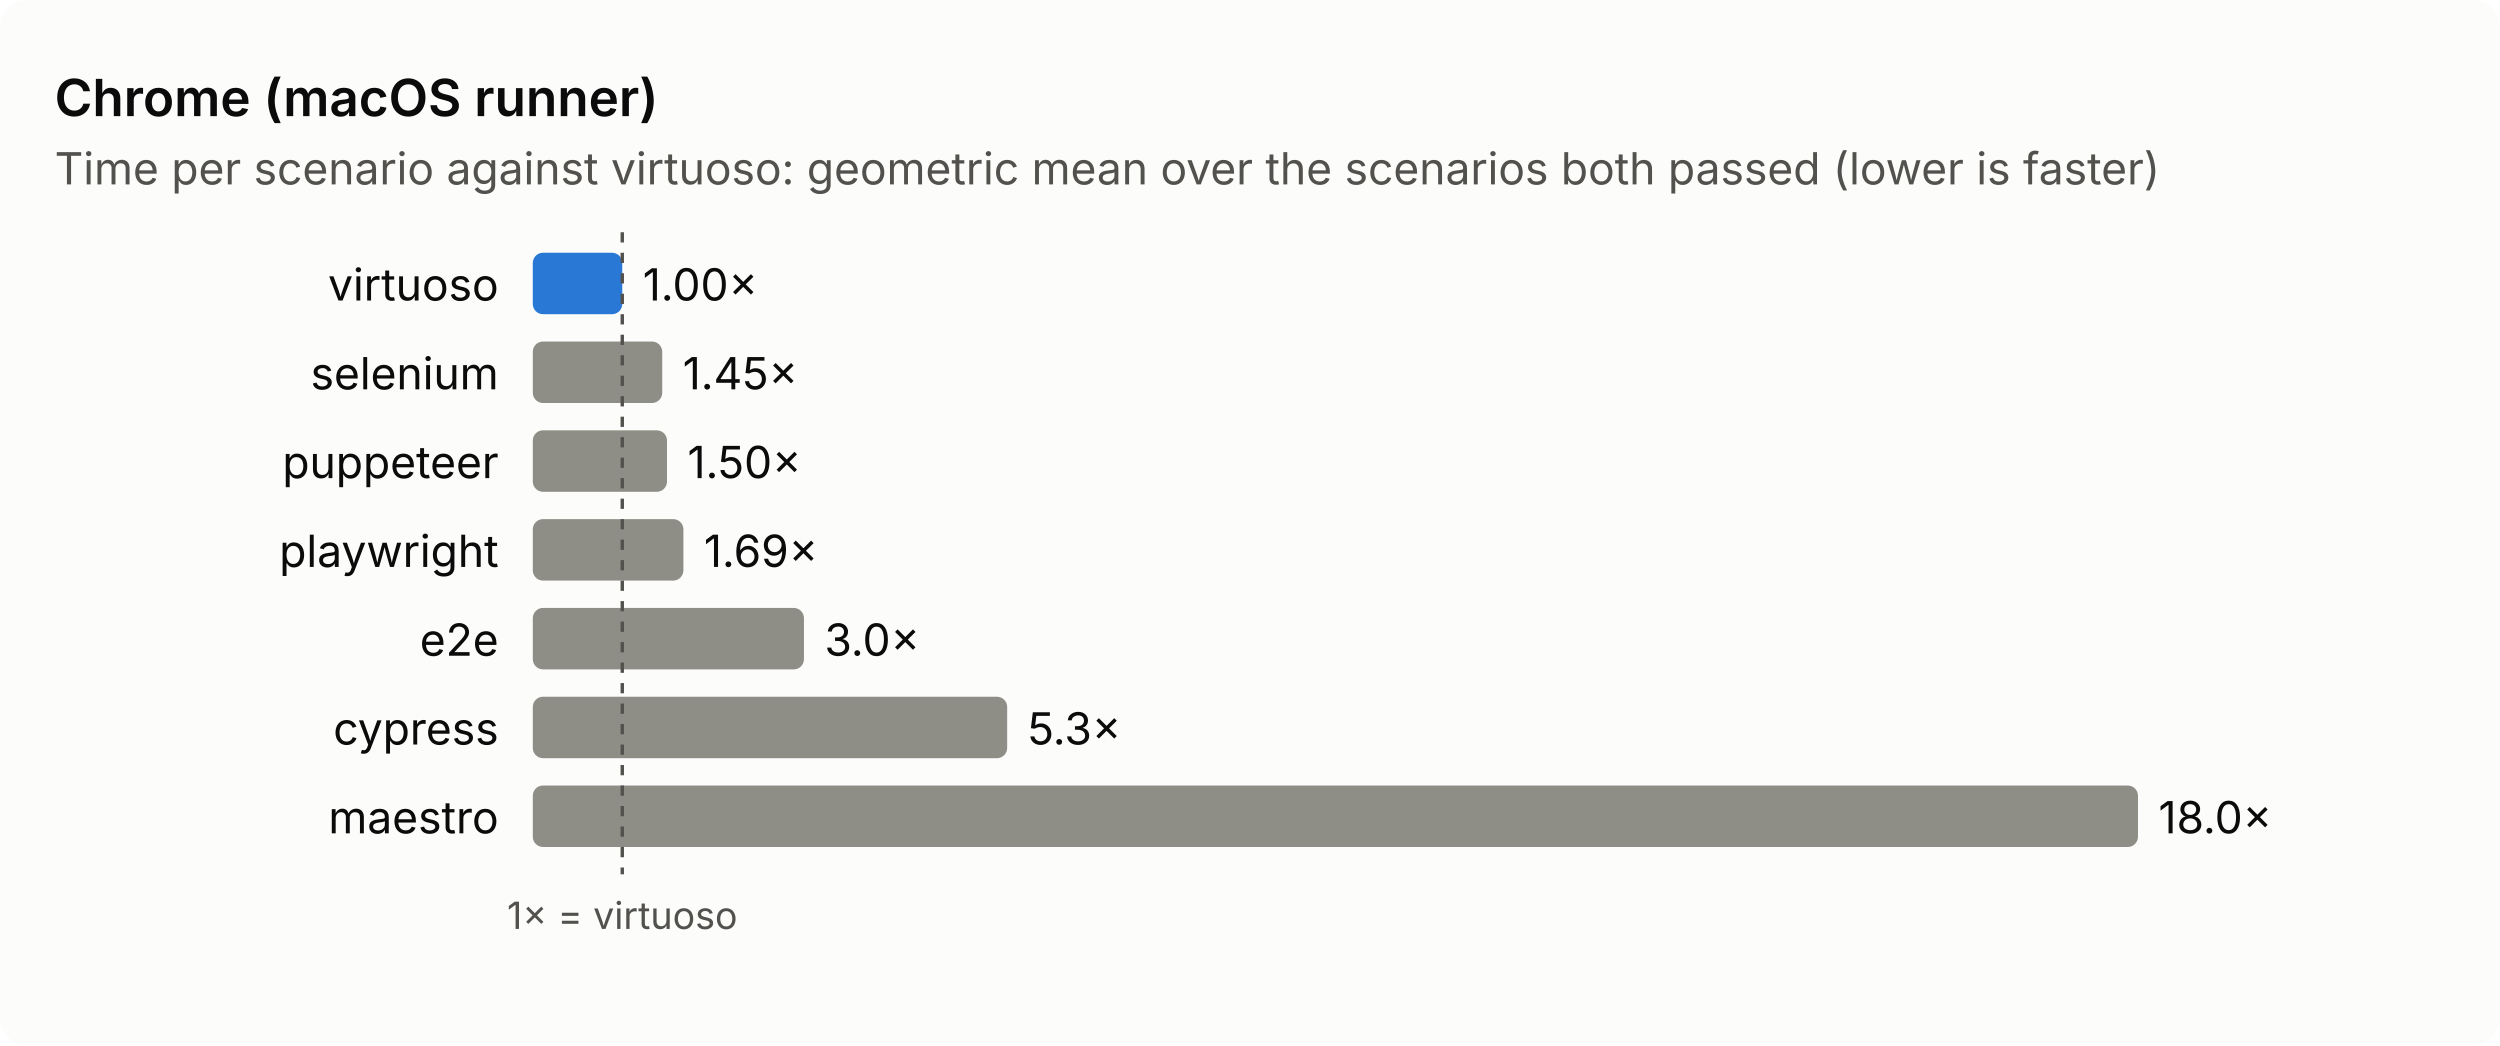
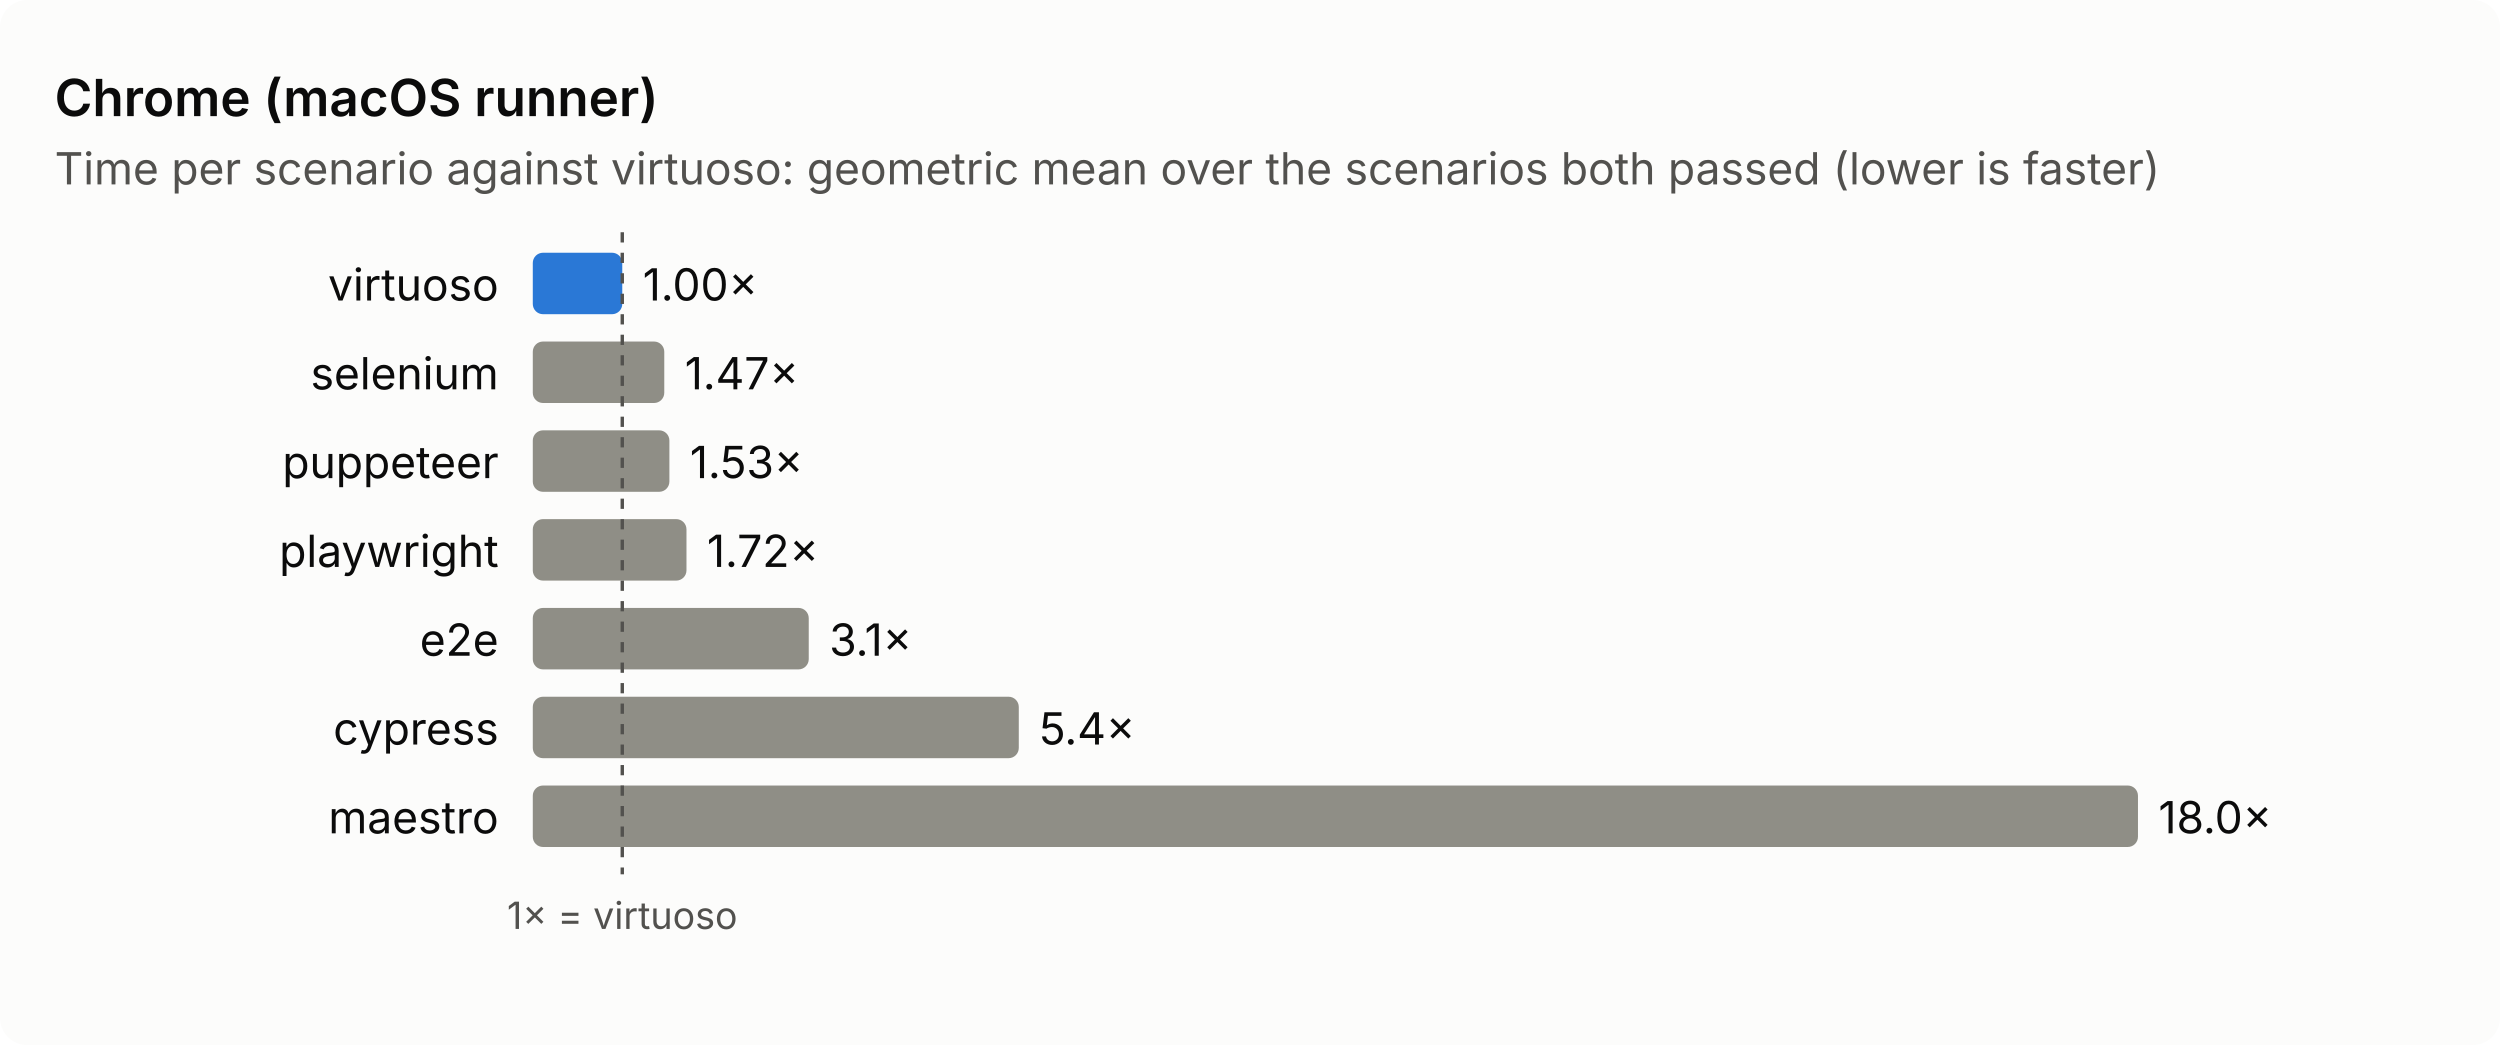
<svg xmlns="http://www.w3.org/2000/svg" viewBox="0 0 732 306" width="732" height="306" role="img" aria-label="Chrome (macOS runner): time per scenario against virtuoso">
  <style>text{font:13px system-ui,-apple-system,'Segoe UI',sans-serif;fill:#0b0b0b}.sub,.axis{fill:#52514e}.axis{font-size:11px}.title{font-size:15px;font-weight:600}.bg{fill:#fcfcfb}.bar{fill:#8f8e86}.base{fill:#2a78d6}.ref{stroke:#52514e;stroke-dasharray:3 3}@media (prefers-color-scheme: dark){.bg{fill:#1a1a19}text{fill:#f0efec}.sub,.axis{fill:#c3c2b7}.base{fill:#3987e5}.ref{stroke:#c3c2b7}}</style>
  <rect class="bg" width="732" height="306" rx="8" />
  <text class="title" x="16" y="34.0">Chrome (macOS runner)</text>
  <text class="sub" x="16" y="54.0">Time per scenario against virtuoso: geometric mean over the scenarios both passed (lower is faster)</text>
  <text x="146.0" y="88.0" text-anchor="end">virtuoso</text>
  <rect class="bar base" x="156" y="74.0" width="26.2" height="18" rx="3" />
  <text x="188.2" y="88.0">1.00×</text>
  <text x="146.0" y="114.0" text-anchor="end">selenium</text>
-   <rect class="bar" x="156" y="100.0" width="37.9" height="18" rx="3" />
-   <text x="199.9" y="114.0">1.45×</text>
+   <rect class="bar" x="156" y="100.0" width="38.5" height="18" rx="3" />
+   <text x="200.5" y="114.0">1.47×</text>
  <text x="146.0" y="140.0" text-anchor="end">puppeteer</text>
-   <rect class="bar" x="156" y="126.0" width="39.3" height="18" rx="3" />
-   <text x="201.3" y="140.0">1.50×</text>
+   <rect class="bar" x="156" y="126.0" width="40.0" height="18" rx="3" />
+   <text x="202.0" y="140.0">1.53×</text>
  <text x="146.0" y="166.0" text-anchor="end">playwright</text>
-   <rect class="bar" x="156" y="152.0" width="44.1" height="18" rx="3" />
-   <text x="206.1" y="166.0">1.69×</text>
+   <rect class="bar" x="156" y="152.0" width="45.0" height="18" rx="3" />
+   <text x="207.0" y="166.0">1.72×</text>
  <text x="146.0" y="192.0" text-anchor="end">e2e</text>
-   <rect class="bar" x="156" y="178.0" width="79.4" height="18" rx="3" />
-   <text x="241.4" y="192.0">3.0×</text>
+   <rect class="bar" x="156" y="178.0" width="80.8" height="18" rx="3" />
+   <text x="242.8" y="192.0">3.1×</text>
  <text x="146.0" y="218.0" text-anchor="end">cypress</text>
-   <rect class="bar" x="156" y="204.0" width="138.9" height="18" rx="3" />
-   <text x="300.9" y="218.0">5.3×</text>
+   <rect class="bar" x="156" y="204.0" width="142.3" height="18" rx="3" />
+   <text x="304.3" y="218.0">5.4×</text>
  <text x="146.0" y="244.0" text-anchor="end">maestro</text>
  <rect class="bar" x="156" y="230.0" width="470.0" height="18" rx="3" />
  <text x="632.0" y="244.0">18.0×</text>
  <line class="ref" x1="182.2" y1="68.0" x2="182.2" y2="256.0" />
  <text class="axis" x="182.2" y="272.0" text-anchor="middle">1× = virtuoso</text>
</svg>
